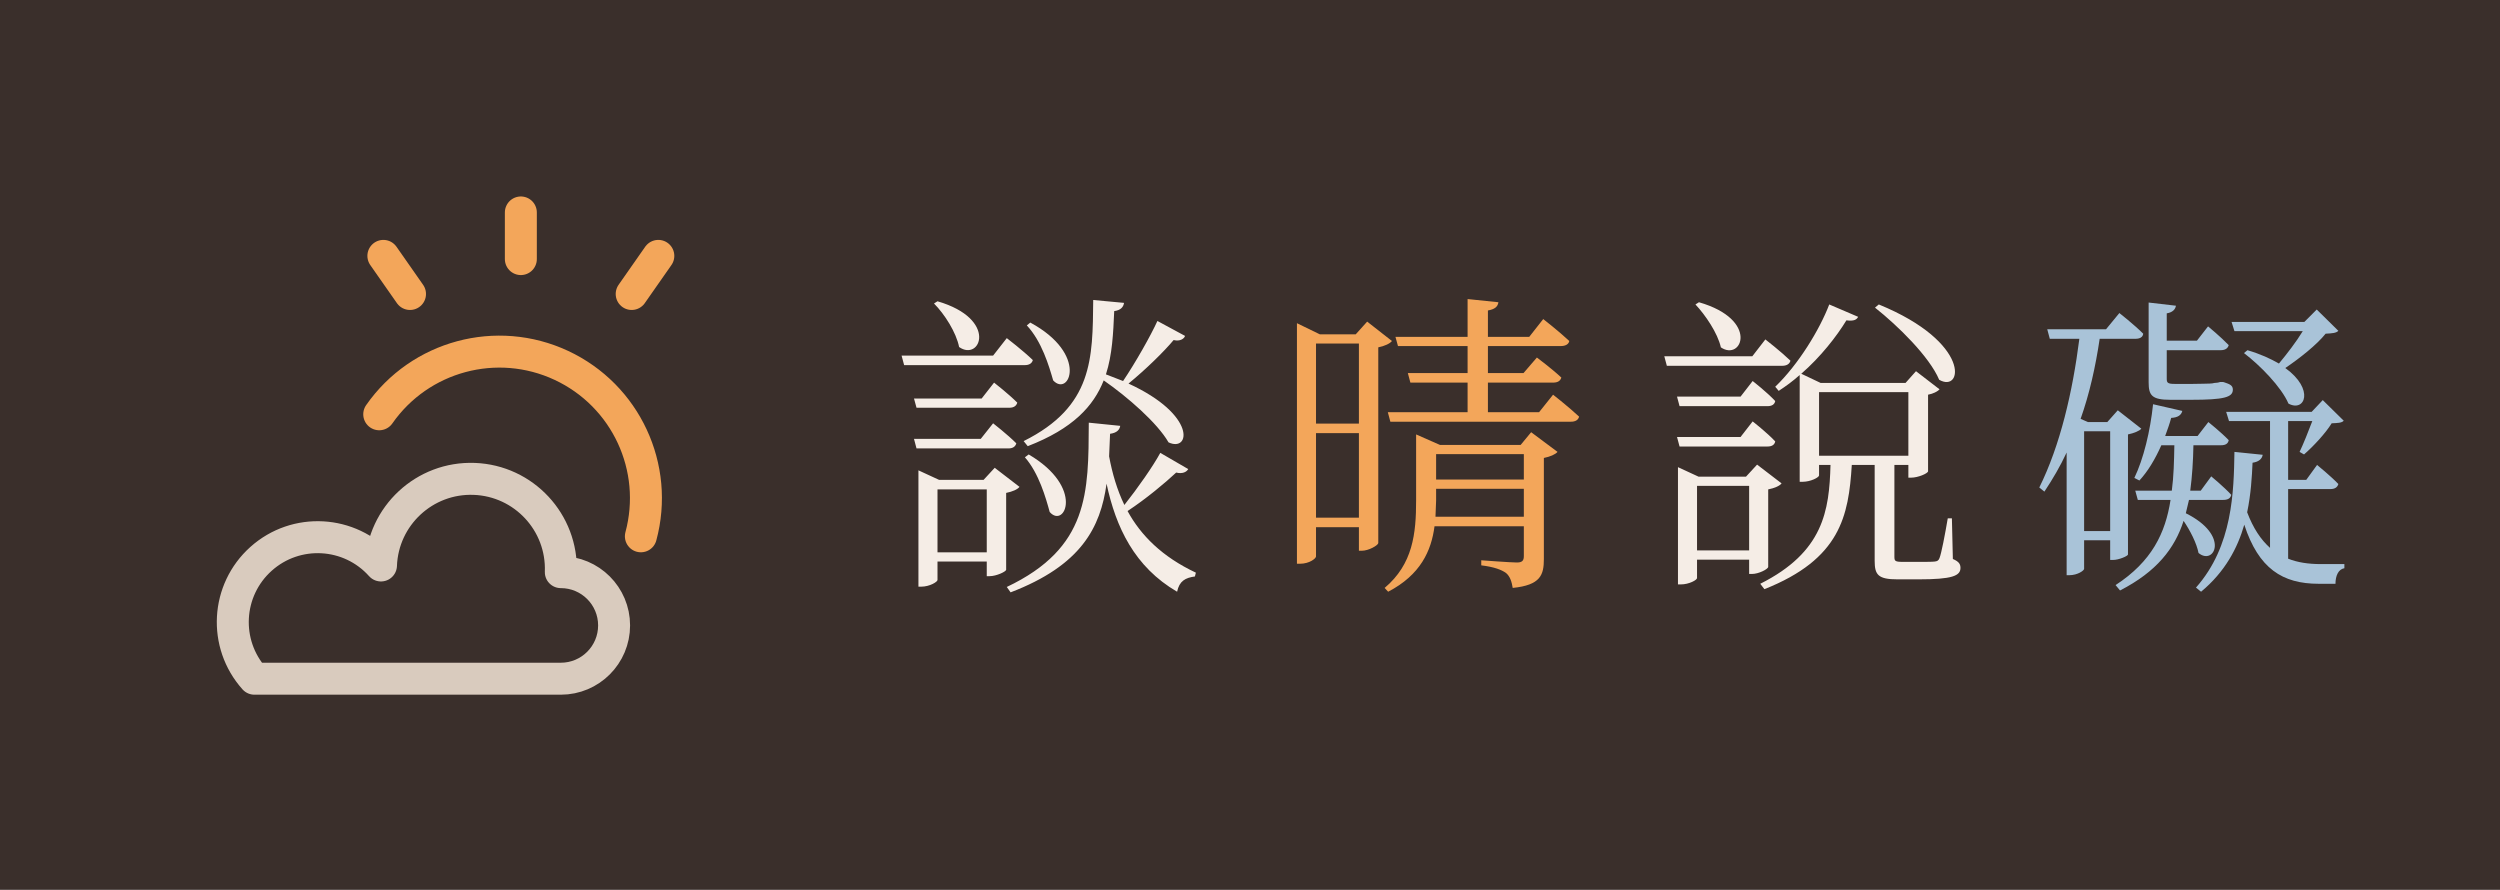
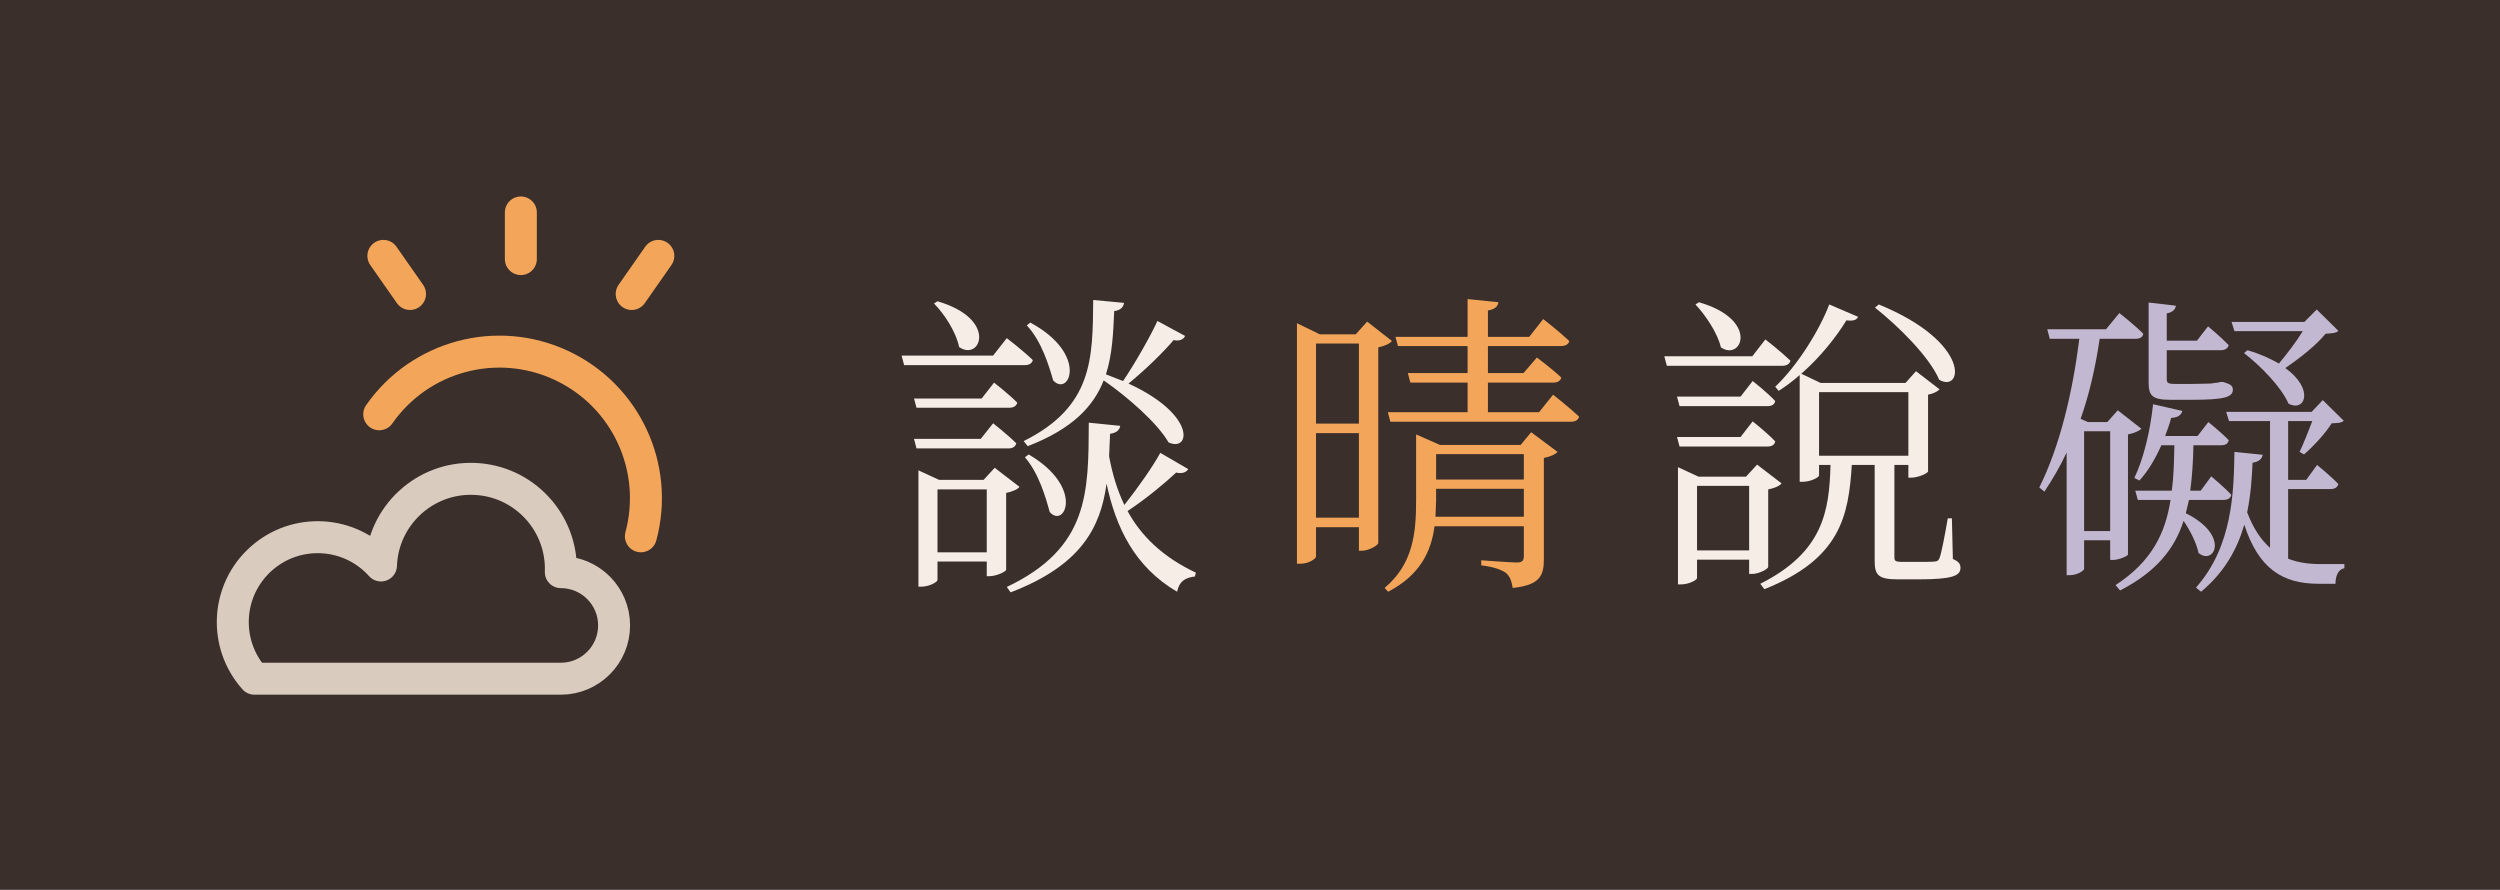
<svg xmlns="http://www.w3.org/2000/svg" width="1180" height="420" viewBox="0 0 1180 420">
  <rect width="1180" height="420" fill="#3A2F2B" />
  <g data-layer="sym">
    <g transform="translate(210 210) scale(0.6287761) translate(-23.0 55.5)">
      <g data-layer="a">
        <path d="M -120 120 H 110 A 40 40 0 0 0 110 40 A 67.5 67.5 0 0 0 -25 35 A 55 55 0 0 0 -120 120 Z" fill="none" stroke="#D9CBBE" stroke-width="24" stroke-linecap="round" stroke-linejoin="round" />
      </g>
      <g data-layer="q">
        <path d="M -26.3 -78.5 A 110 110 0 0 1 170.1 13.1" fill="none" stroke="#F3A65A" stroke-width="24" stroke-linecap="round" stroke-linejoin="round" />
        <line x1="-3.2" y1="-168.8" x2="-23.2" y2="-197.4" fill="none" stroke="#F3A65A" stroke-width="24" stroke-linecap="round" stroke-linejoin="round" />
        <line x1="80.0" y1="-195.0" x2="80.0" y2="-230.0" fill="none" stroke="#F3A65A" stroke-width="24" stroke-linecap="round" stroke-linejoin="round" />
        <line x1="163.2" y1="-168.8" x2="183.2" y2="-197.4" fill="none" stroke="#F3A65A" stroke-width="24" stroke-linecap="round" stroke-linejoin="round" />
      </g>
    </g>
  </g>
  <g data-layer="txt">
    <text x="420.0" y="267.0" font-family="Noto Serif CJK TC" font-size="150" fill="#F5EDE6">談</text>
    <text x="600.0" y="267.0" font-family="Noto Serif CJK TC" font-size="150" fill="#F3A65A">晴</text>
    <text x="780.0" y="267.0" font-family="Noto Serif CJK TC" font-size="150" fill="#F5EDE6">說</text>
-     <text x="960.0" y="267.0" font-family="Noto Serif CJK TC" font-size="150" fill="#A9C3D8">礙</text>
+     <text x="960.0" y="267.0" font-family="Noto Serif CJK TC" font-size="150" fill="#C3B8D1">礙</text>
  </g>
</svg>
